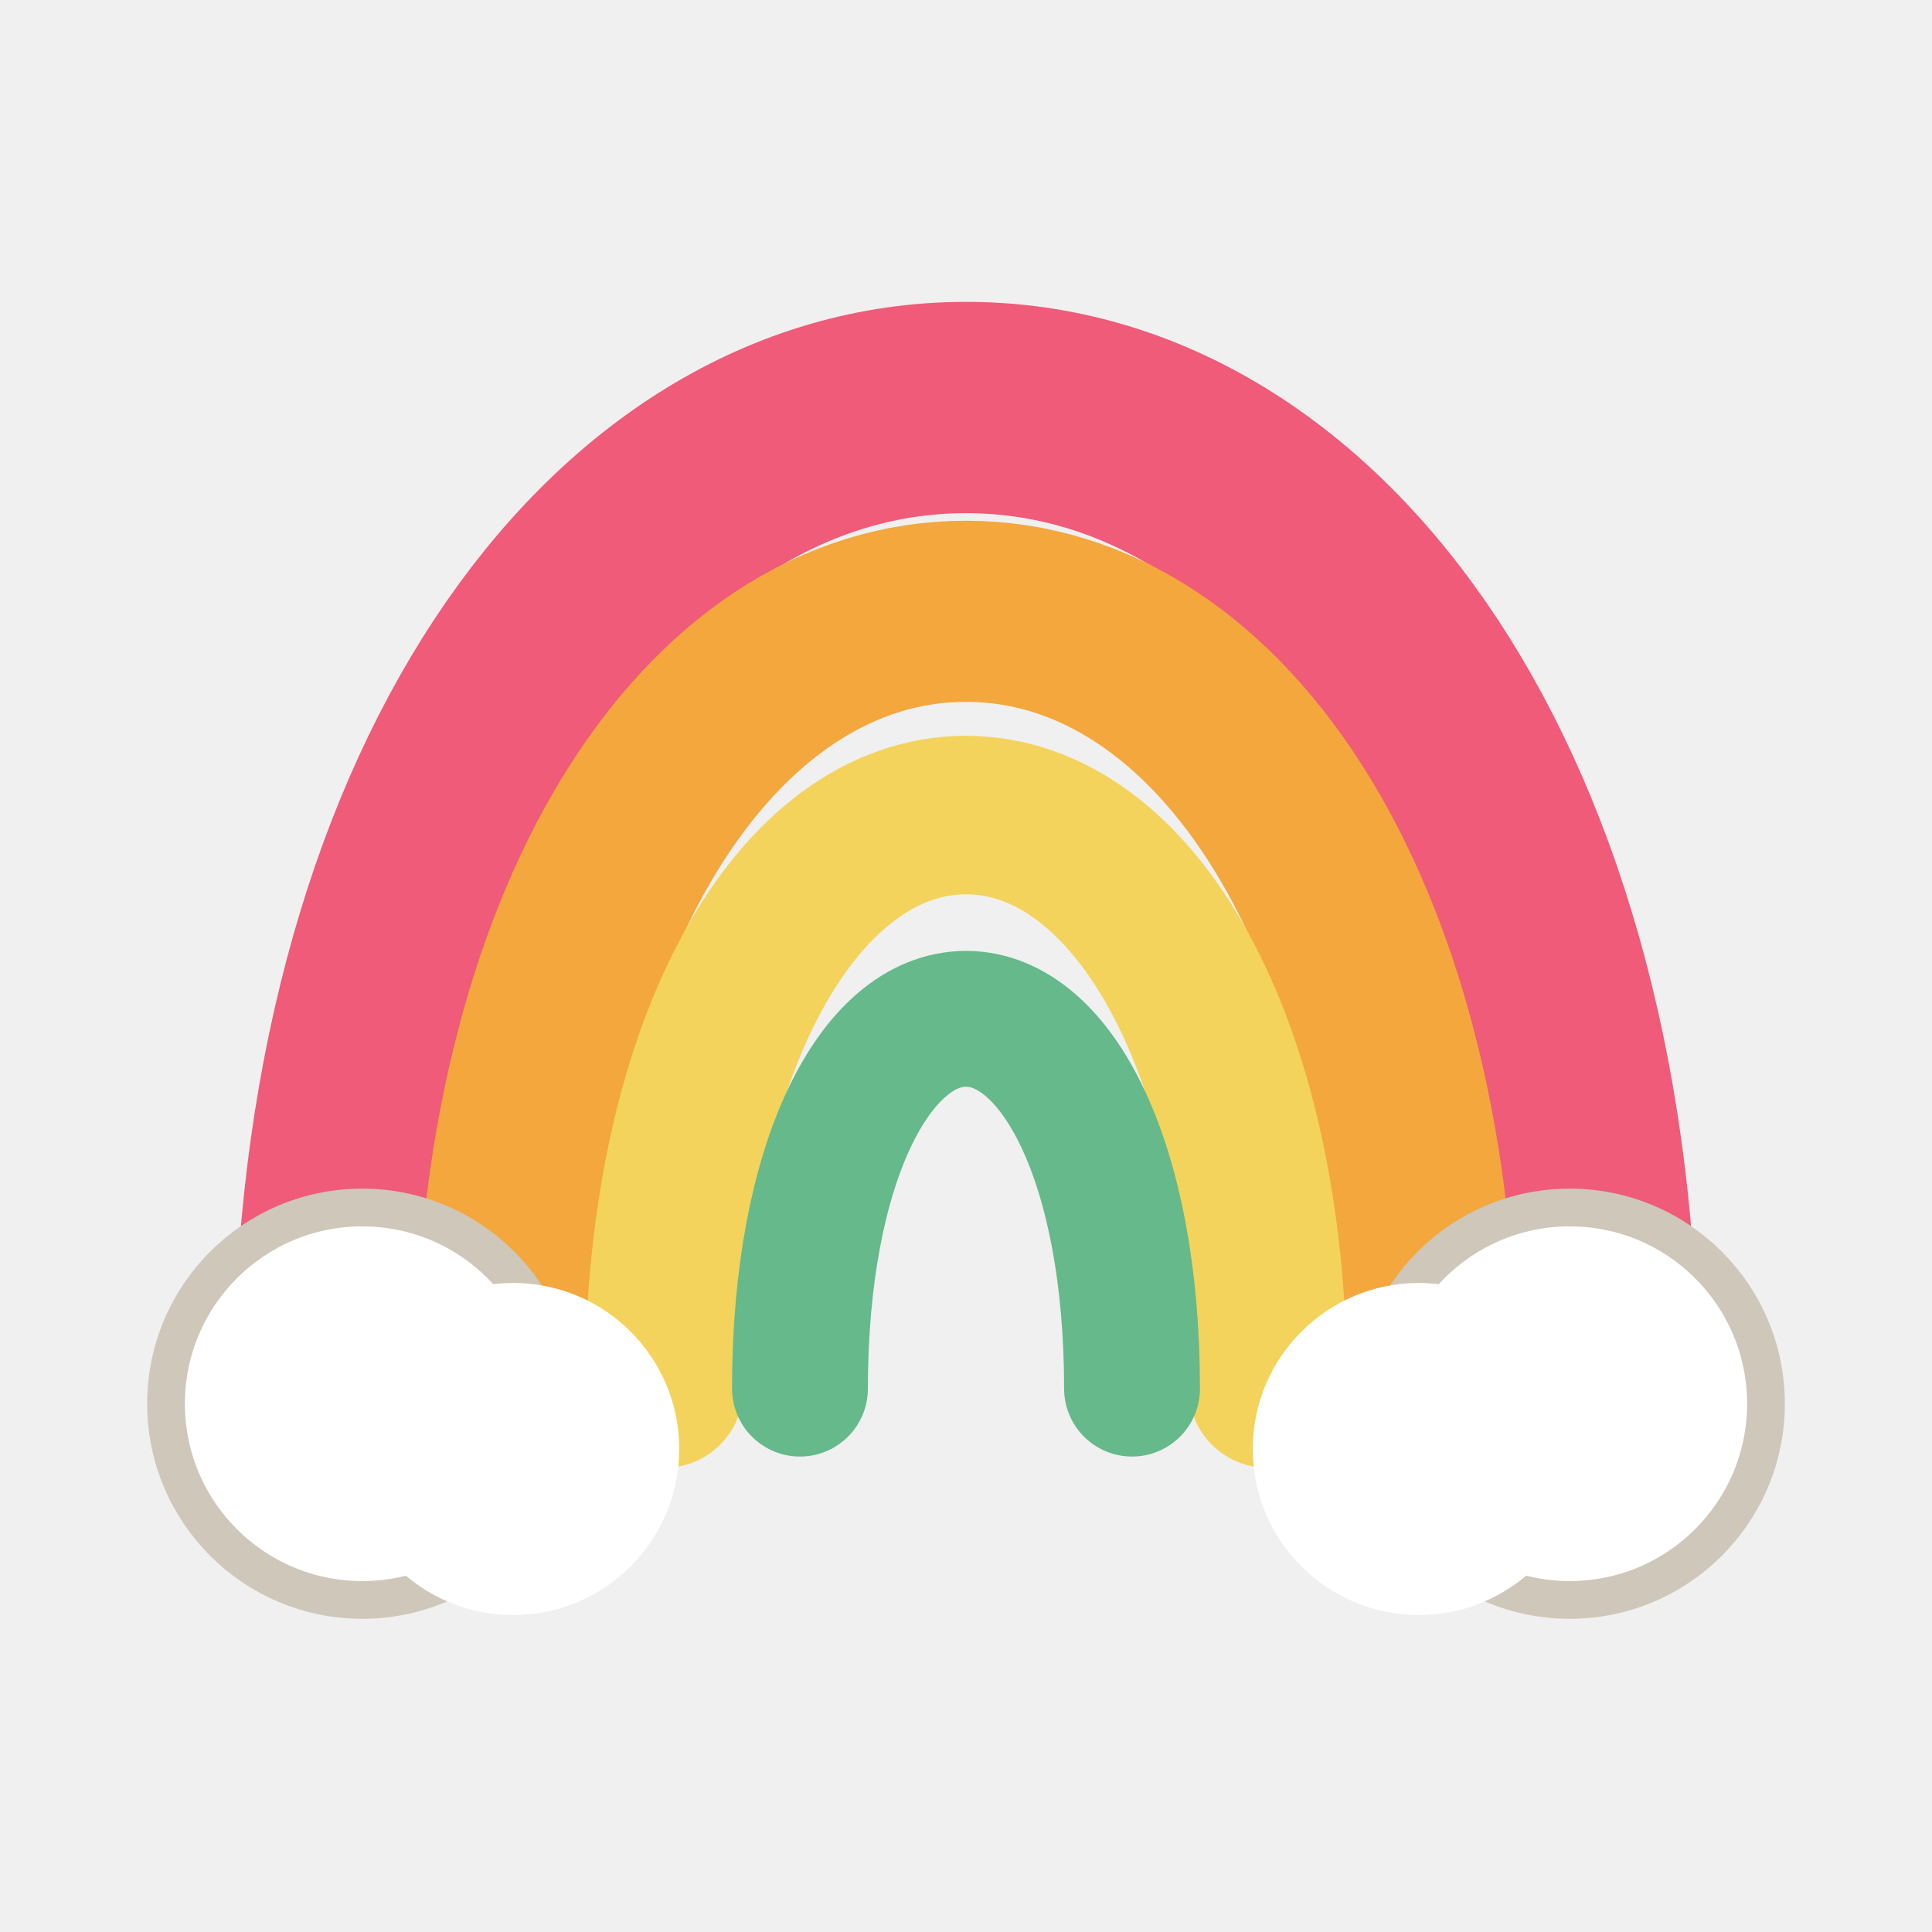
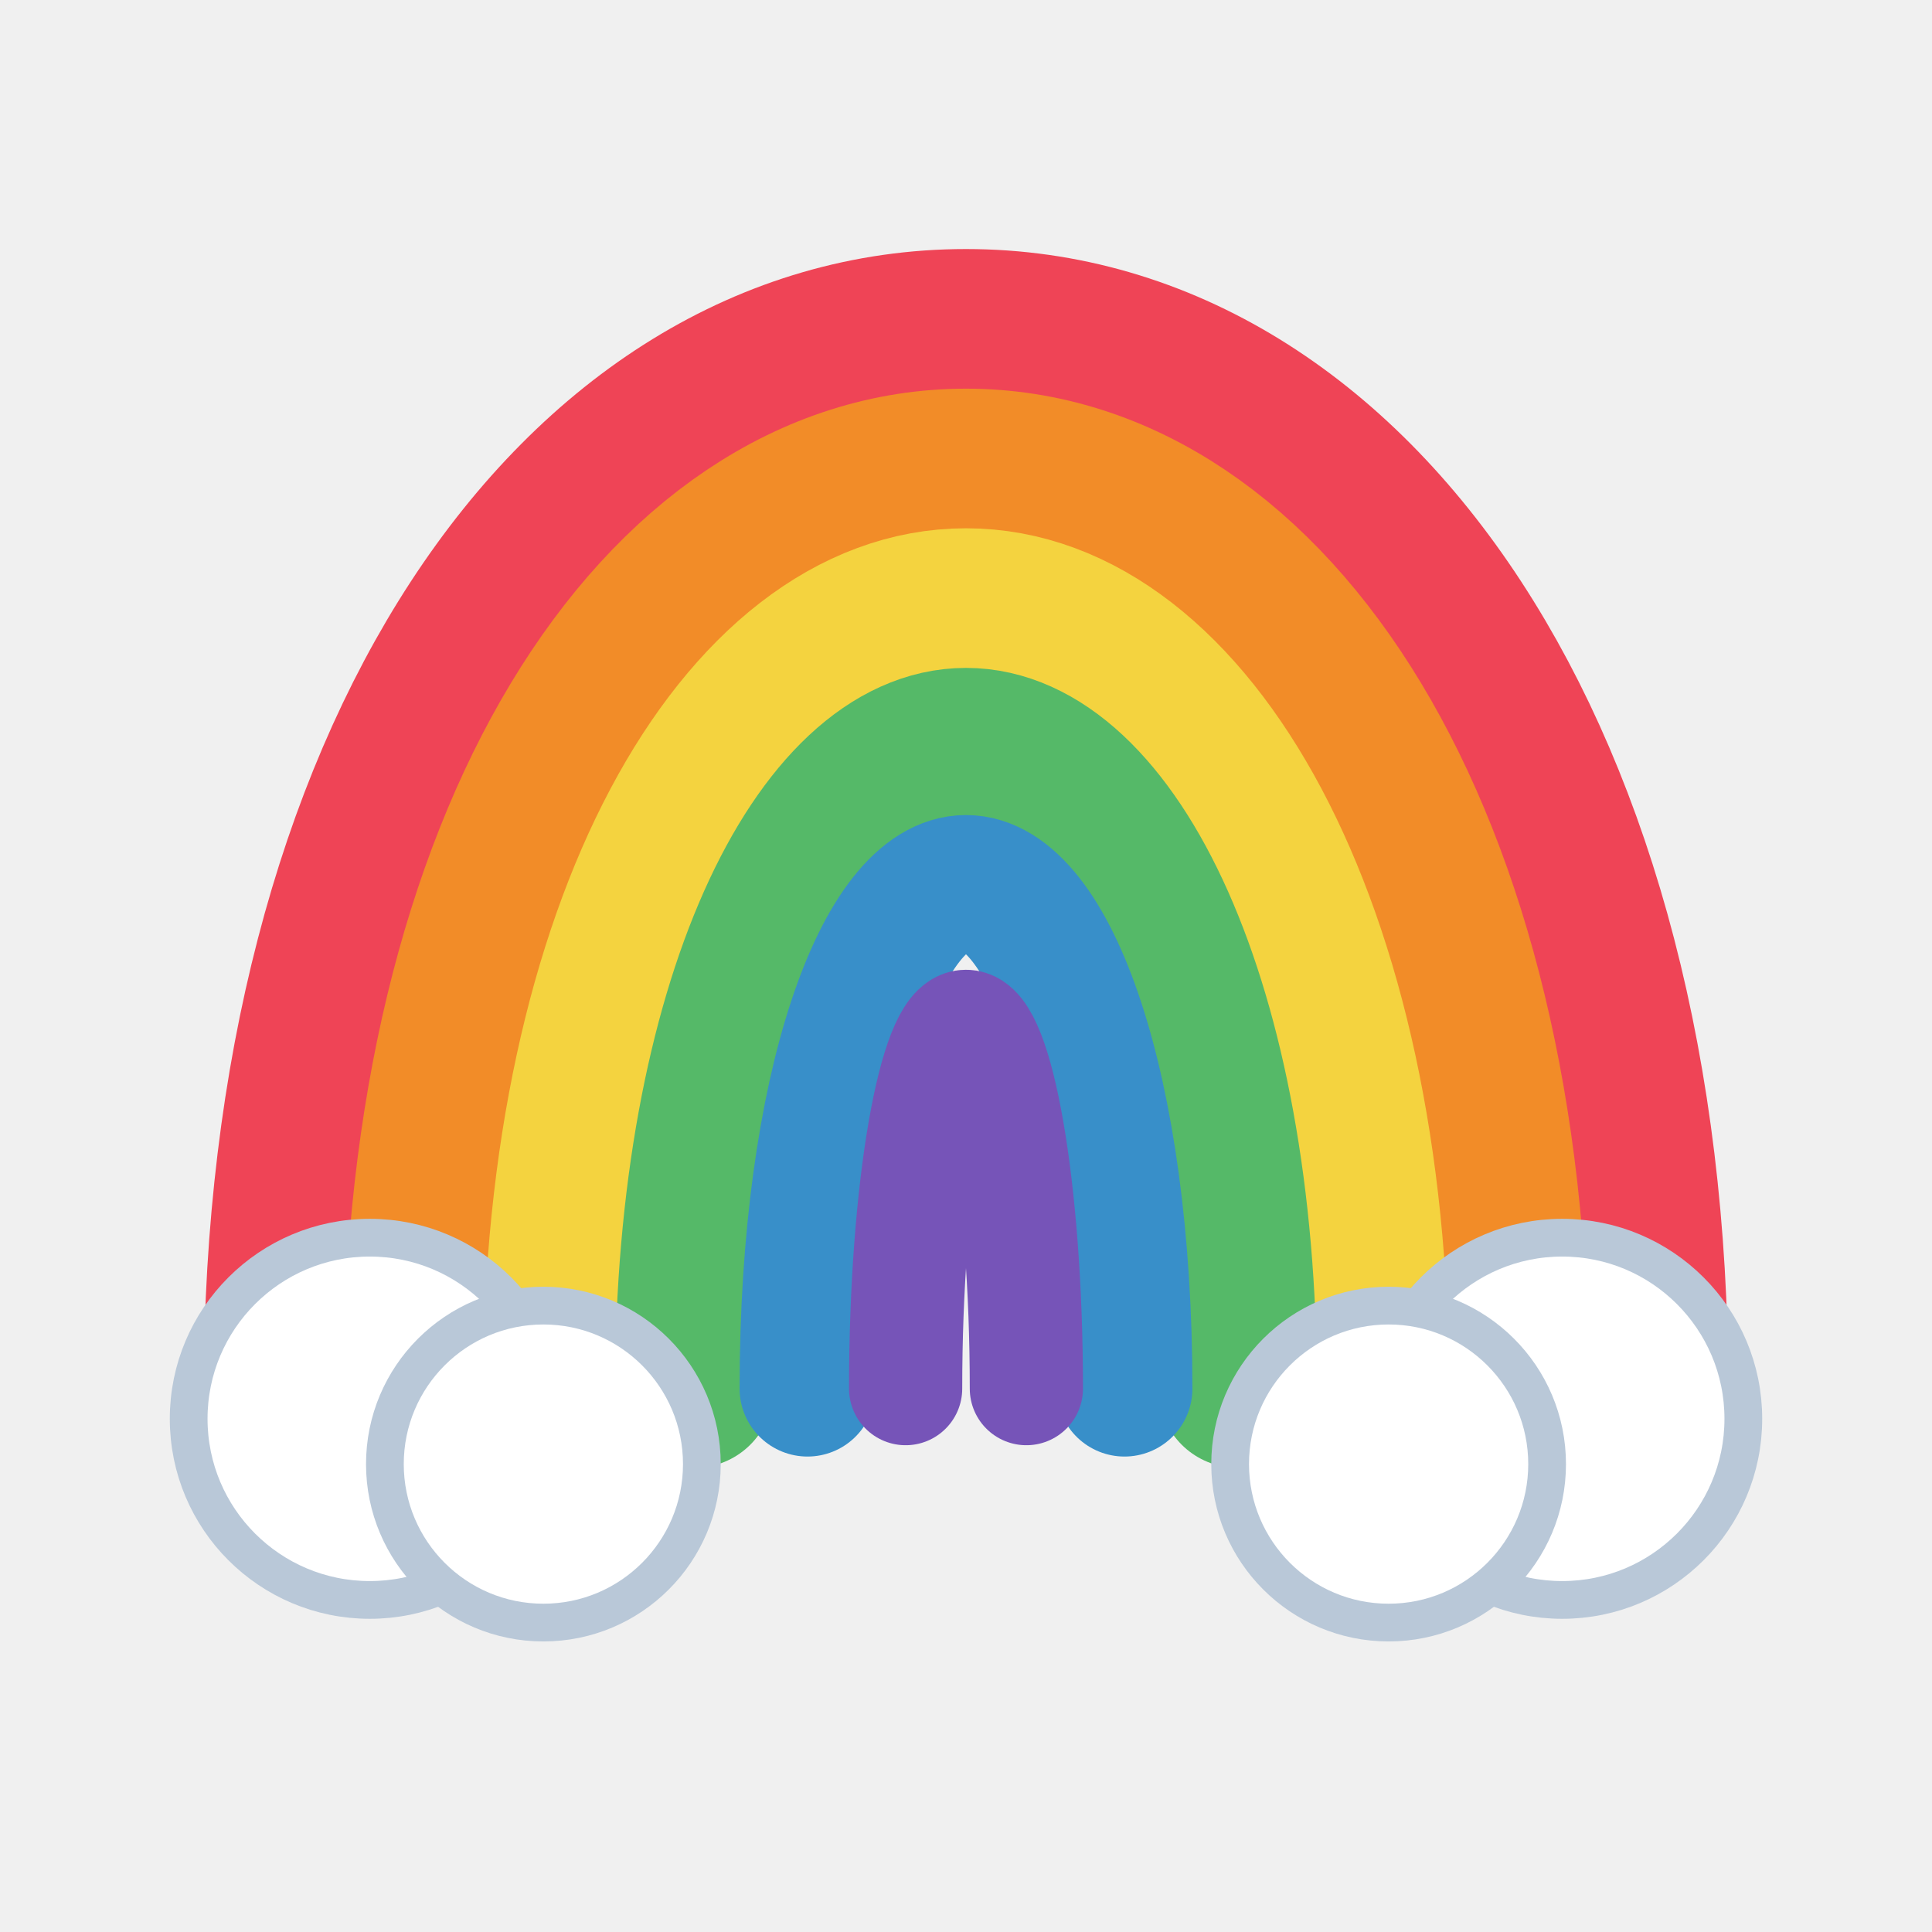
<svg xmlns="http://www.w3.org/2000/svg" viewBox="0 0 256 256">
-   <path d="M45 184c0-78 37-130 83-130s83 52 83 130" fill="none" stroke="#ef5b78" stroke-width="28" stroke-linecap="round" />
-   <path d="M67 184c0-62 27-103 61-103s61 41 61 103" fill="none" stroke="#f3a73d" stroke-width="24" stroke-linecap="round" />
-   <path d="M88 184c0-46 18-76 40-76s40 30 40 76" fill="none" stroke="#f3d35b" stroke-width="21" stroke-linecap="round" />
-   <path d="M106 184c0-30 10-49 22-49s22 19 22 49" fill="none" stroke="#65b98a" stroke-width="18" stroke-linecap="round" />
-   <circle cx="48" cy="186" r="26" fill="#fff" stroke="#cfc7ba" stroke-width="5" />
-   <circle cx="208" cy="186" r="26" fill="#fff" stroke="#cfc7ba" stroke-width="5" />
-   <circle cx="68" cy="192" r="22" fill="#fff" />
-   <circle cx="188" cy="192" r="22" fill="#fff" />
+   <g fill="none" stroke-linecap="round">
+     <path d="M42 184c0-82 38-136 86-136s86 54 86 136" stroke="#ef4456" stroke-width="30" />
+     <path d="M59 184c0-72 31-119 69-119s69 47 69 119" stroke="#f28c28" stroke-width="27" />
+     <path d="M76 184c0-61 24-102 52-102s52 41 52 102" stroke="#f4d33f" stroke-width="24" />
+     <path d="M92 184c0-51 17-85 36-85s36 34 36 85" stroke="#55b968" stroke-width="21" />
+     <path d="M107 184c0-40 10-67 21-67s21 27 21 67" stroke="#388fc9" stroke-width="18" />
+     <path d="M120 184c0-27 4-48 8-48s8 21 8 48" stroke="#7654b8" stroke-width="15" />
+   </g>
+   <g fill="#fff" stroke="#b9c8d8" stroke-width="5">
+     <circle cx="49" cy="188" r="24" />
+     <circle cx="72" cy="194" r="21" />
+     <circle cx="207" cy="188" r="24" />
+     <circle cx="184" cy="194" r="21" />
+   </g>
</svg>
